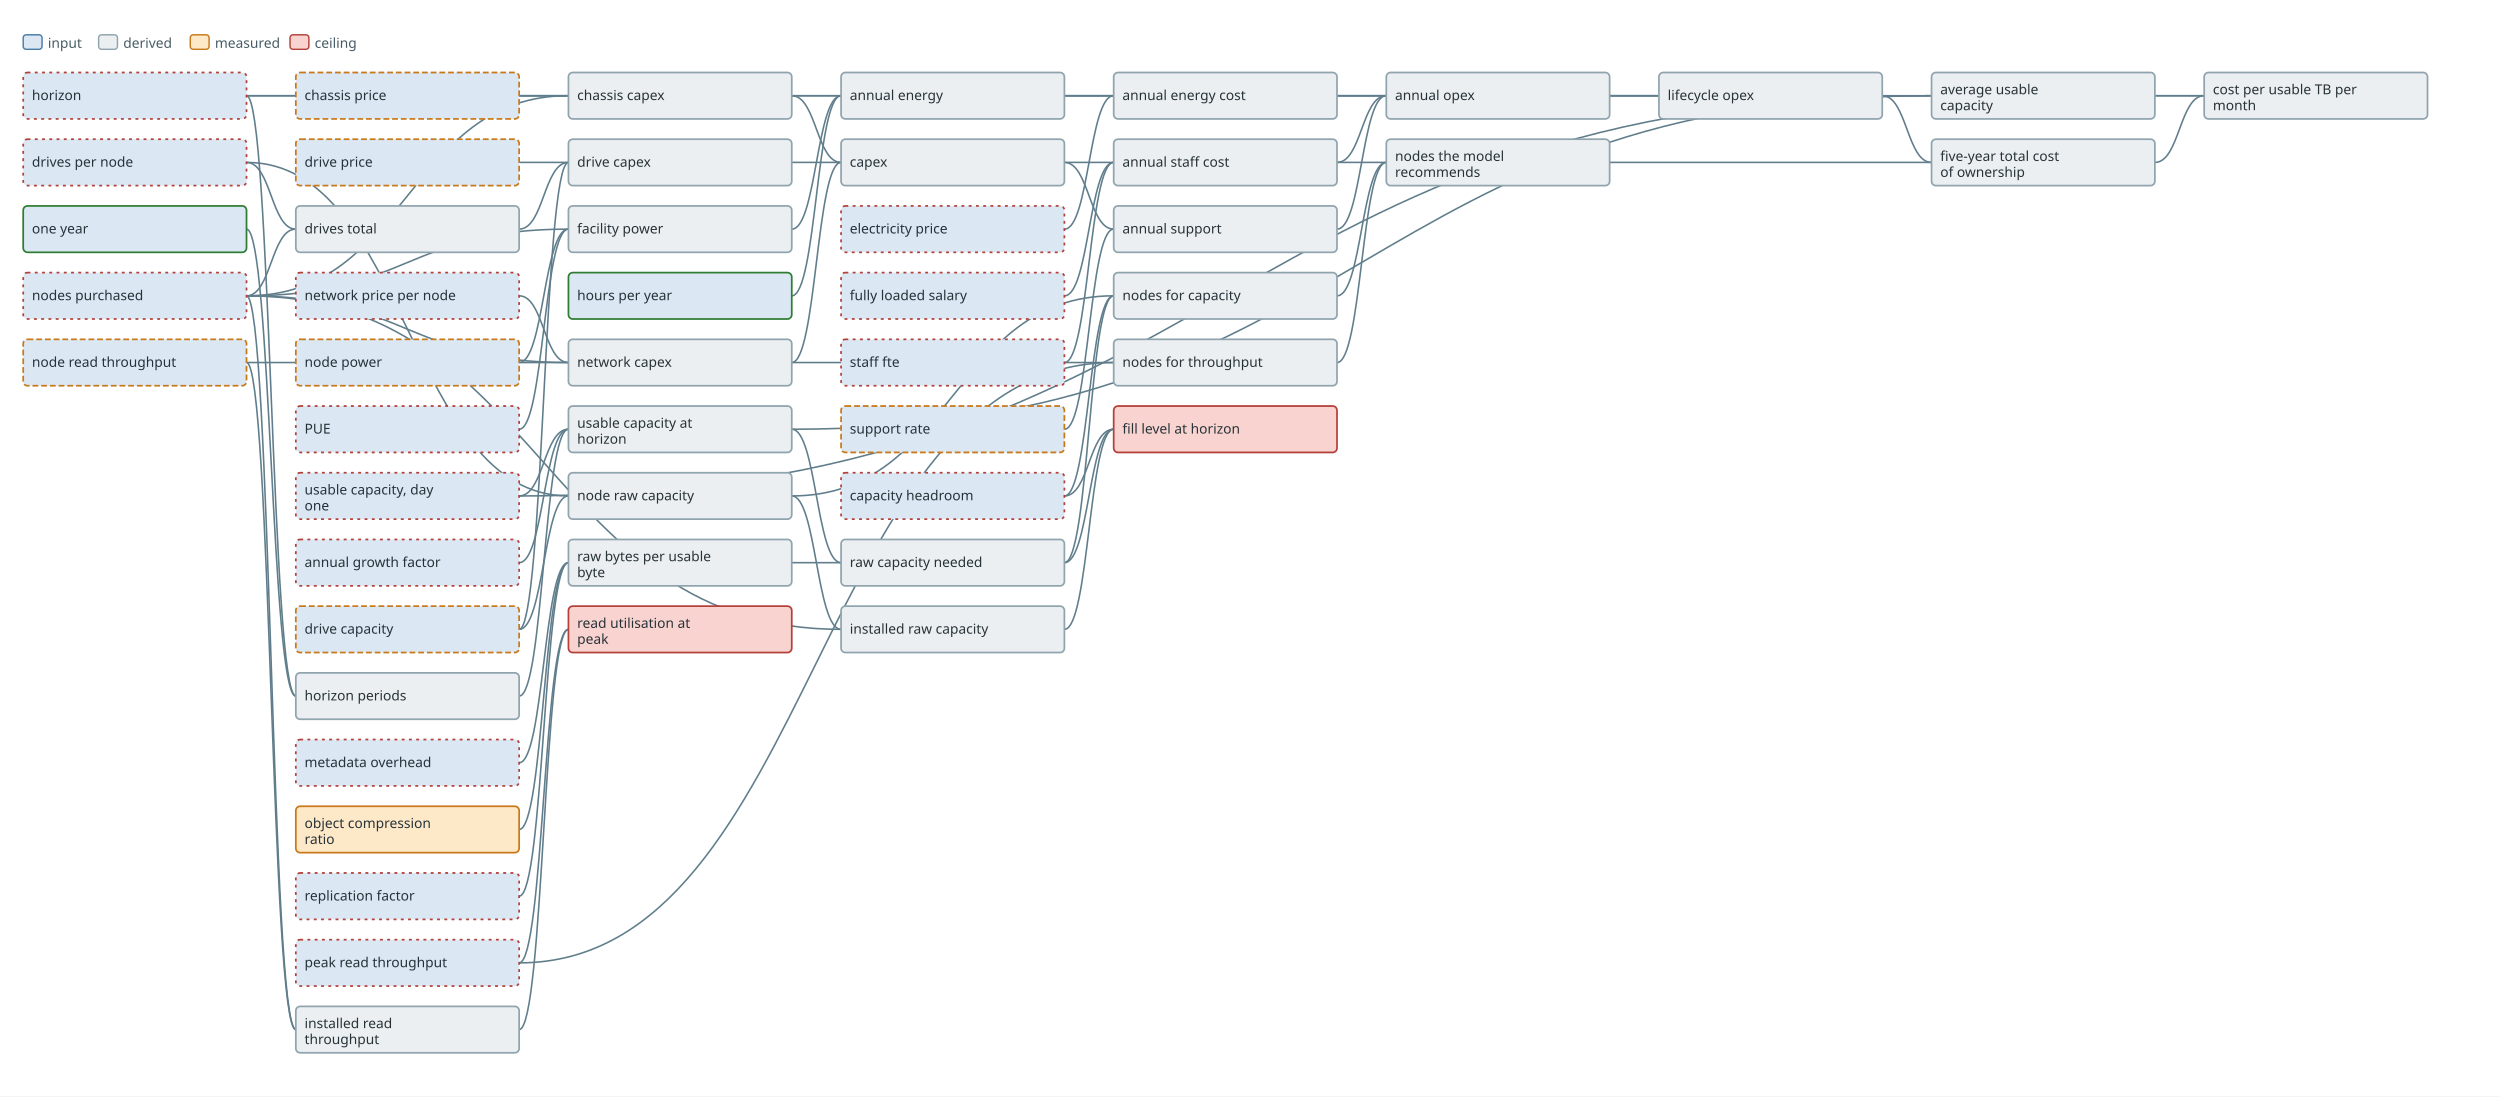
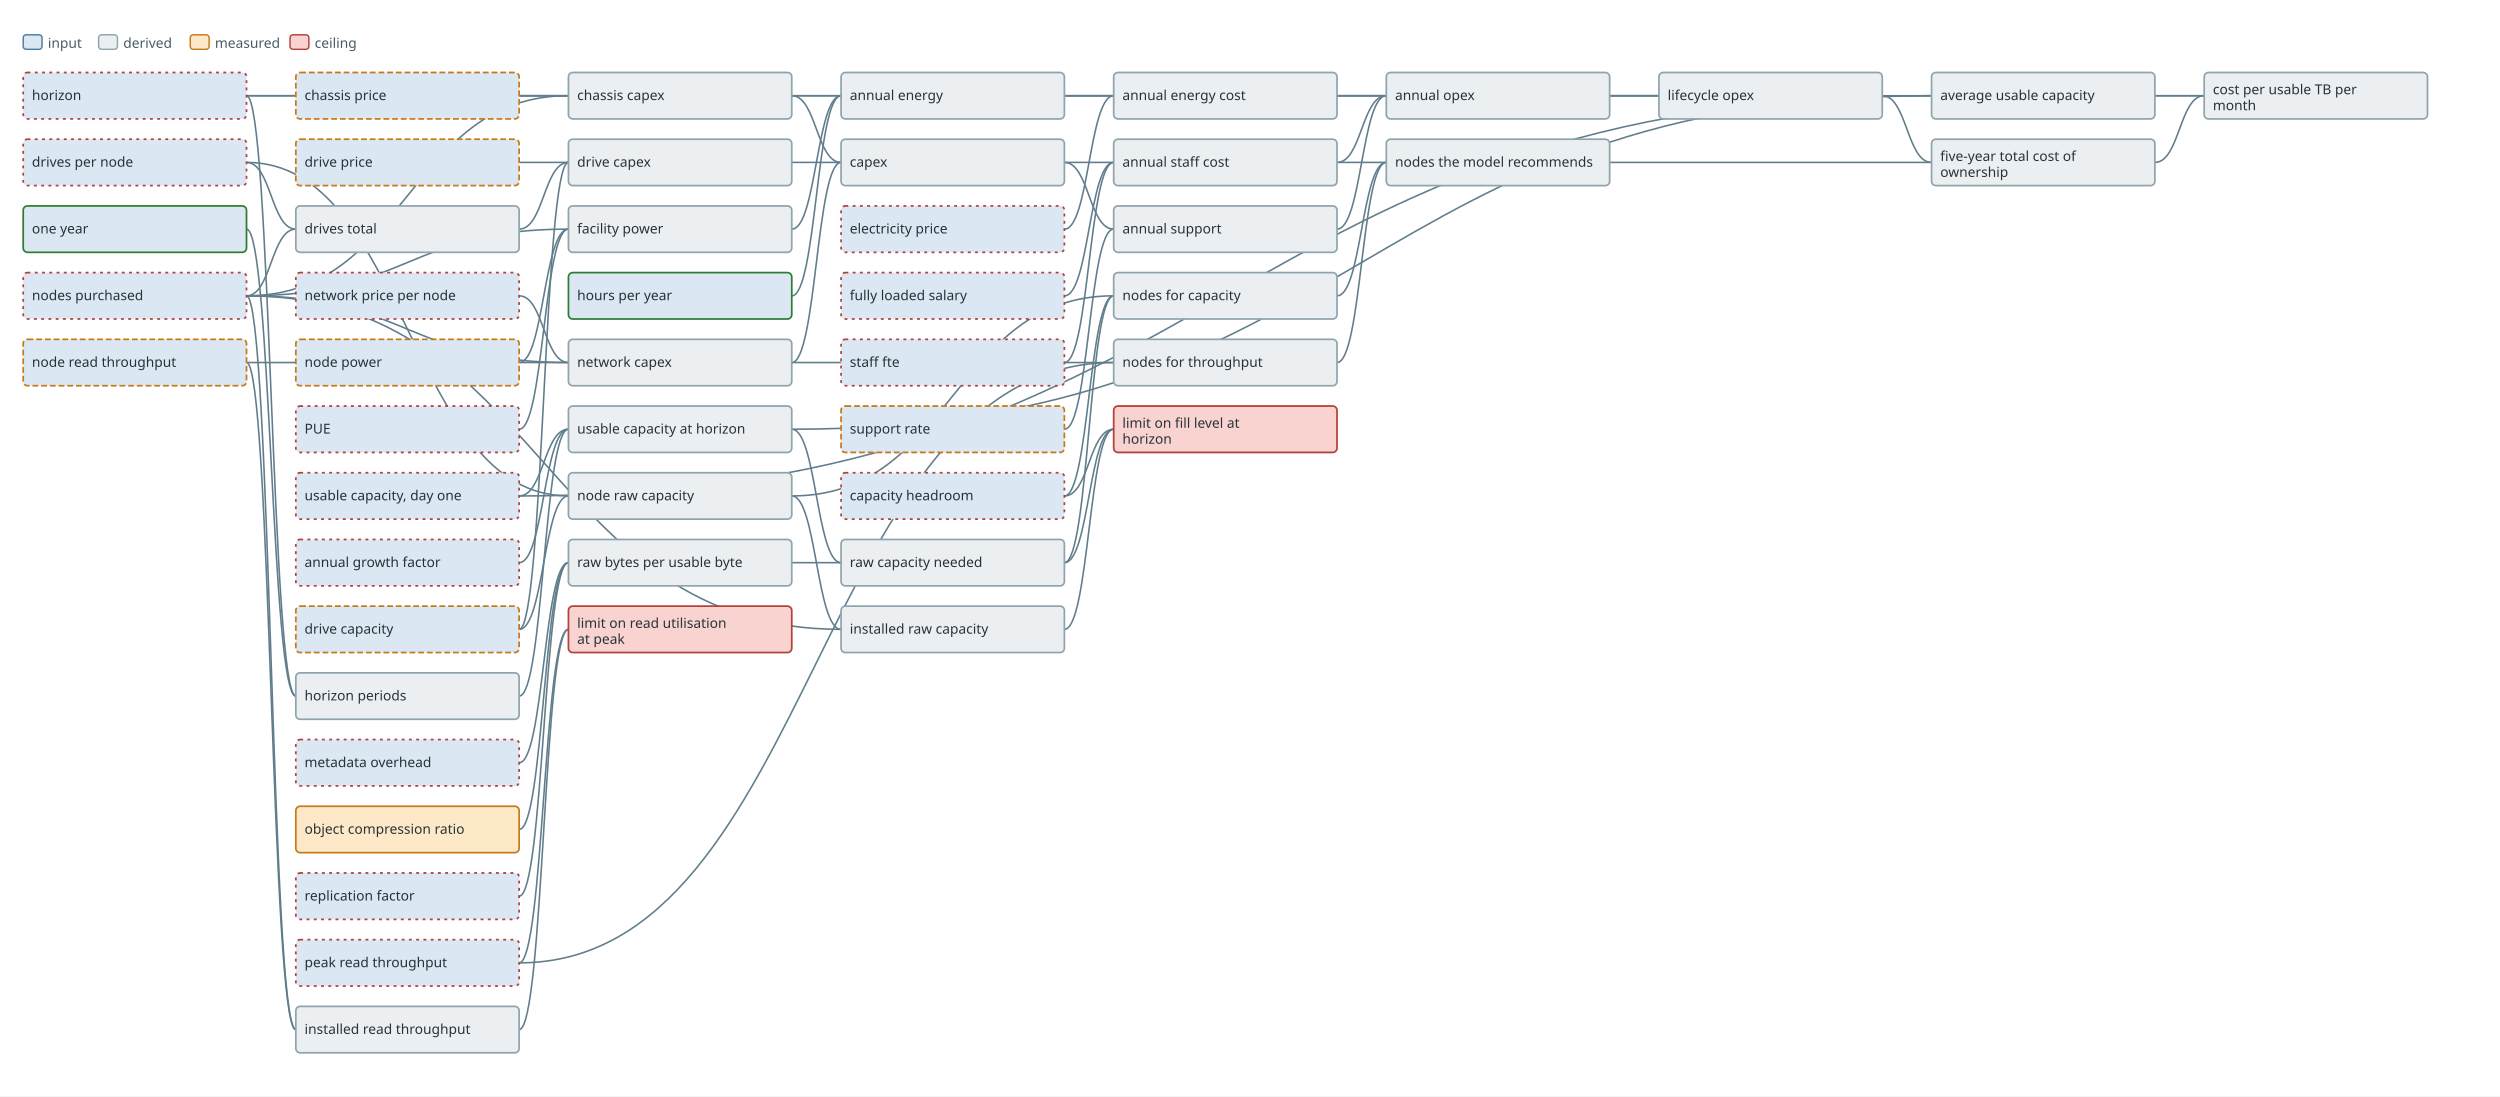
<svg xmlns="http://www.w3.org/2000/svg" viewBox="0 0 1724 756" width="1724" height="756" role="img" font-family="system-ui, sans-serif">
  <rect width="1724" height="756" fill="#ffffff" />
  <rect x="16.0" y="24" width="13" height="10" rx="2" fill="#dbe7f3" stroke="#4a7ba7" />
  <text x="33.0" y="33" font-size="9.5" fill="#455a64">input</text>
  <rect x="68.0" y="24" width="13" height="10" rx="2" fill="#eceff1" stroke="#90a4ae" />
  <text x="85.0" y="33" font-size="9.5" fill="#455a64">derived</text>
  <rect x="131.2" y="24" width="13" height="10" rx="2" fill="#fde8c8" stroke="#c8791a" />
  <text x="148.2" y="33" font-size="9.5" fill="#455a64">measured</text>
  <rect x="200.0" y="24" width="13" height="10" rx="2" fill="#f8d3d0" stroke="#b3413a" />
  <text x="217.0" y="33" font-size="9.5" fill="#455a64">ceiling</text>
  <path d="M546.0,158.0 C563.0,158.0 563.0,66.0 580.0,66.0" fill="none" stroke="#607d8b" stroke-width="1.1" />
  <path d="M546.0,204.0 C563.0,204.0 563.0,66.0 580.0,66.0" fill="none" stroke="#607d8b" stroke-width="1.1" />
  <path d="M734.0,66.0 C751.0,66.0 751.0,66.0 768.0,66.0" fill="none" stroke="#607d8b" stroke-width="1.1" />
  <path d="M734.0,158.0 C751.0,158.0 751.0,66.0 768.0,66.0" fill="none" stroke="#607d8b" stroke-width="1.1" />
  <path d="M922.0,66.0 C939.0,66.0 939.0,66.0 956.0,66.0" fill="none" stroke="#607d8b" stroke-width="1.1" />
  <path d="M922.0,112.0 C939.0,112.0 939.0,66.0 956.0,66.0" fill="none" stroke="#607d8b" stroke-width="1.1" />
  <path d="M922.0,158.0 C939.0,158.0 939.0,66.0 956.0,66.0" fill="none" stroke="#607d8b" stroke-width="1.1" />
  <path d="M734.0,204.0 C751.0,204.0 751.0,112.0 768.0,112.0" fill="none" stroke="#607d8b" stroke-width="1.1" />
  <path d="M734.0,250.0 C751.0,250.0 751.0,112.0 768.0,112.0" fill="none" stroke="#607d8b" stroke-width="1.1" />
  <path d="M734.0,112.0 C751.0,112.0 751.0,158.0 768.0,158.0" fill="none" stroke="#607d8b" stroke-width="1.1" />
  <path d="M734.0,296.0 C751.0,296.0 751.0,158.0 768.0,158.0" fill="none" stroke="#607d8b" stroke-width="1.1" />
  <path d="M546.0,296.0 C939.0,296.0 939.0,66.0 1332.0,66.0" fill="none" stroke="#607d8b" stroke-width="1.1" />
  <path d="M358.0,342.0 C845.0,342.0 845.0,66.0 1332.0,66.0" fill="none" stroke="#607d8b" stroke-width="1.1" />
  <path d="M546.0,66.0 C563.0,66.0 563.0,112.0 580.0,112.0" fill="none" stroke="#607d8b" stroke-width="1.1" />
  <path d="M546.0,112.0 C563.0,112.0 563.0,112.0 580.0,112.0" fill="none" stroke="#607d8b" stroke-width="1.1" />
  <path d="M546.0,250.0 C563.0,250.0 563.0,112.0 580.0,112.0" fill="none" stroke="#607d8b" stroke-width="1.1" />
  <path d="M358.0,66.0 C375.0,66.0 375.0,66.0 392.0,66.0" fill="none" stroke="#607d8b" stroke-width="1.1" />
  <path d="M170.0,204.0 C281.0,204.0 281.0,66.0 392.0,66.0" fill="none" stroke="#607d8b" stroke-width="1.1" />
  <path d="M1486.0,66.0 C1503.0,66.0 1503.0,66.0 1520.0,66.0" fill="none" stroke="#607d8b" stroke-width="1.1" />
  <path d="M170.0,66.0 C845.0,66.0 845.0,66.0 1520.0,66.0" fill="none" stroke="#607d8b" stroke-width="1.1" />
  <path d="M1486.0,112.0 C1503.0,112.0 1503.0,66.0 1520.0,66.0" fill="none" stroke="#607d8b" stroke-width="1.1" />
  <path d="M358.0,434.0 C375.0,434.0 375.0,112.0 392.0,112.0" fill="none" stroke="#607d8b" stroke-width="1.1" />
  <path d="M358.0,112.0 C375.0,112.0 375.0,112.0 392.0,112.0" fill="none" stroke="#607d8b" stroke-width="1.1" />
  <path d="M358.0,158.0 C375.0,158.0 375.0,112.0 392.0,112.0" fill="none" stroke="#607d8b" stroke-width="1.1" />
  <path d="M170.0,112.0 C187.0,112.0 187.0,158.0 204.0,158.0" fill="none" stroke="#607d8b" stroke-width="1.1" />
  <path d="M170.0,204.0 C187.0,204.0 187.0,158.0 204.0,158.0" fill="none" stroke="#607d8b" stroke-width="1.1" />
  <path d="M358.0,250.0 C375.0,250.0 375.0,158.0 392.0,158.0" fill="none" stroke="#607d8b" stroke-width="1.1" />
  <path d="M170.0,204.0 C281.0,204.0 281.0,158.0 392.0,158.0" fill="none" stroke="#607d8b" stroke-width="1.1" />
  <path d="M358.0,296.0 C375.0,296.0 375.0,158.0 392.0,158.0" fill="none" stroke="#607d8b" stroke-width="1.1" />
  <path d="M734.0,342.0 C751.0,342.0 751.0,296.0 768.0,296.0" fill="none" stroke="#607d8b" stroke-width="1.1" />
  <path d="M734.0,434.0 C751.0,434.0 751.0,296.0 768.0,296.0" fill="none" stroke="#607d8b" stroke-width="1.1" />
  <path d="M734.0,388.0 C751.0,388.0 751.0,296.0 768.0,296.0" fill="none" stroke="#607d8b" stroke-width="1.1" />
  <path d="M170.0,66.0 C187.0,66.0 187.0,480.0 204.0,480.0" fill="none" stroke="#607d8b" stroke-width="1.1" />
  <path d="M170.0,158.0 C187.0,158.0 187.0,480.0 204.0,480.0" fill="none" stroke="#607d8b" stroke-width="1.1" />
  <path d="M546.0,342.0 C563.0,342.0 563.0,434.0 580.0,434.0" fill="none" stroke="#607d8b" stroke-width="1.1" />
  <path d="M170.0,204.0 C375.0,204.0 375.0,434.0 580.0,434.0" fill="none" stroke="#607d8b" stroke-width="1.1" />
  <path d="M170.0,250.0 C187.0,250.0 187.0,710.0 204.0,710.0" fill="none" stroke="#607d8b" stroke-width="1.1" />
  <path d="M170.0,204.0 C187.0,204.0 187.0,710.0 204.0,710.0" fill="none" stroke="#607d8b" stroke-width="1.1" />
  <path d="M1110.0,66.0 C1127.0,66.0 1127.0,66.0 1144.0,66.0" fill="none" stroke="#607d8b" stroke-width="1.1" />
  <path d="M170.0,66.0 C657.0,66.0 657.0,66.0 1144.0,66.0" fill="none" stroke="#607d8b" stroke-width="1.1" />
  <path d="M358.0,204.0 C375.0,204.0 375.0,250.0 392.0,250.0" fill="none" stroke="#607d8b" stroke-width="1.1" />
  <path d="M170.0,204.0 C281.0,204.0 281.0,250.0 392.0,250.0" fill="none" stroke="#607d8b" stroke-width="1.1" />
  <path d="M358.0,434.0 C375.0,434.0 375.0,342.0 392.0,342.0" fill="none" stroke="#607d8b" stroke-width="1.1" />
  <path d="M170.0,112.0 C281.0,112.0 281.0,342.0 392.0,342.0" fill="none" stroke="#607d8b" stroke-width="1.1" />
  <path d="M734.0,342.0 C751.0,342.0 751.0,204.0 768.0,204.0" fill="none" stroke="#607d8b" stroke-width="1.1" />
  <path d="M546.0,342.0 C657.0,342.0 657.0,204.0 768.0,204.0" fill="none" stroke="#607d8b" stroke-width="1.1" />
  <path d="M734.0,388.0 C751.0,388.0 751.0,204.0 768.0,204.0" fill="none" stroke="#607d8b" stroke-width="1.1" />
  <path d="M170.0,250.0 C469.0,250.0 469.0,250.0 768.0,250.0" fill="none" stroke="#607d8b" stroke-width="1.1" />
  <path d="M358.0,664.0 C563.0,664.0 563.0,250.0 768.0,250.0" fill="none" stroke="#607d8b" stroke-width="1.1" />
  <path d="M922.0,204.0 C939.0,204.0 939.0,112.0 956.0,112.0" fill="none" stroke="#607d8b" stroke-width="1.1" />
  <path d="M922.0,250.0 C939.0,250.0 939.0,112.0 956.0,112.0" fill="none" stroke="#607d8b" stroke-width="1.1" />
  <path d="M546.0,388.0 C563.0,388.0 563.0,388.0 580.0,388.0" fill="none" stroke="#607d8b" stroke-width="1.1" />
  <path d="M546.0,296.0 C563.0,296.0 563.0,388.0 580.0,388.0" fill="none" stroke="#607d8b" stroke-width="1.1" />
  <path d="M358.0,526.0 C375.0,526.0 375.0,388.0 392.0,388.0" fill="none" stroke="#607d8b" stroke-width="1.1" />
  <path d="M358.0,572.0 C375.0,572.0 375.0,388.0 392.0,388.0" fill="none" stroke="#607d8b" stroke-width="1.1" />
  <path d="M358.0,618.0 C375.0,618.0 375.0,388.0 392.0,388.0" fill="none" stroke="#607d8b" stroke-width="1.1" />
  <path d="M358.0,710.0 C375.0,710.0 375.0,434.0 392.0,434.0" fill="none" stroke="#607d8b" stroke-width="1.1" />
  <path d="M358.0,664.0 C375.0,664.0 375.0,434.0 392.0,434.0" fill="none" stroke="#607d8b" stroke-width="1.1" />
  <path d="M734.0,112.0 C1033.0,112.0 1033.0,112.0 1332.0,112.0" fill="none" stroke="#607d8b" stroke-width="1.1" />
  <path d="M1298.0,66.0 C1315.0,66.0 1315.0,112.0 1332.0,112.0" fill="none" stroke="#607d8b" stroke-width="1.1" />
  <path d="M358.0,388.0 C375.0,388.0 375.0,296.0 392.0,296.0" fill="none" stroke="#607d8b" stroke-width="1.1" />
  <path d="M358.0,480.0 C375.0,480.0 375.0,296.0 392.0,296.0" fill="none" stroke="#607d8b" stroke-width="1.1" />
  <path d="M358.0,342.0 C375.0,342.0 375.0,296.0 392.0,296.0" fill="none" stroke="#607d8b" stroke-width="1.1" />
  <rect x="580" y="50" width="154" height="32" rx="3" fill="#eceff1" stroke="#90a4ae" stroke-width="1.2" />
  <text x="586" y="69" font-size="9.5" fill="#263238">annual energy</text>
  <rect x="768" y="50" width="154" height="32" rx="3" fill="#eceff1" stroke="#90a4ae" stroke-width="1.2" />
  <text x="774" y="69" font-size="9.5" fill="#263238">annual energy cost</text>
  <rect x="204" y="372" width="154" height="32" rx="3" fill="#dbe7f3" stroke="#b3413a" stroke-width="1.2" stroke-dasharray="2 3" />
  <text x="210" y="391" font-size="9.5" fill="#263238">annual growth factor</text>
  <rect x="956" y="50" width="154" height="32" rx="3" fill="#eceff1" stroke="#90a4ae" stroke-width="1.2" />
  <text x="962" y="69" font-size="9.5" fill="#263238">annual opex</text>
  <rect x="768" y="96" width="154" height="32" rx="3" fill="#eceff1" stroke="#90a4ae" stroke-width="1.2" />
  <text x="774" y="115" font-size="9.5" fill="#263238">annual staff cost</text>
  <rect x="768" y="142" width="154" height="32" rx="3" fill="#eceff1" stroke="#90a4ae" stroke-width="1.2" />
  <text x="774" y="161" font-size="9.5" fill="#263238">annual support</text>
  <rect x="1332" y="50" width="154" height="32" rx="3" fill="#eceff1" stroke="#90a4ae" stroke-width="1.2" />
-   <text x="1338" y="65" font-size="9.5" fill="#263238">average usable</text>
-   <text x="1338" y="76" font-size="9.5" fill="#263238">capacity</text>
+   <text x="1338" y="69" font-size="9.5" fill="#263238">average usable capacity</text>
  <rect x="580" y="326" width="154" height="32" rx="3" fill="#dbe7f3" stroke="#b3413a" stroke-width="1.2" stroke-dasharray="2 3" />
  <text x="586" y="345" font-size="9.5" fill="#263238">capacity headroom</text>
  <rect x="580" y="96" width="154" height="32" rx="3" fill="#eceff1" stroke="#90a4ae" stroke-width="1.2" />
  <text x="586" y="115" font-size="9.5" fill="#263238">capex</text>
  <rect x="392" y="50" width="154" height="32" rx="3" fill="#eceff1" stroke="#90a4ae" stroke-width="1.2" />
  <text x="398" y="69" font-size="9.5" fill="#263238">chassis capex</text>
  <rect x="204" y="50" width="154" height="32" rx="3" fill="#dbe7f3" stroke="#c8791a" stroke-width="1.2" stroke-dasharray="4 2" />
  <text x="210" y="69" font-size="9.5" fill="#263238">chassis price</text>
  <rect x="1520" y="50" width="154" height="32" rx="3" fill="#eceff1" stroke="#90a4ae" stroke-width="1.2" />
  <text x="1526" y="65" font-size="9.5" fill="#263238">cost per usable TB per</text>
  <text x="1526" y="76" font-size="9.5" fill="#263238">month</text>
  <rect x="204" y="418" width="154" height="32" rx="3" fill="#dbe7f3" stroke="#c8791a" stroke-width="1.2" stroke-dasharray="4 2" />
  <text x="210" y="437" font-size="9.5" fill="#263238">drive capacity</text>
  <rect x="392" y="96" width="154" height="32" rx="3" fill="#eceff1" stroke="#90a4ae" stroke-width="1.2" />
  <text x="398" y="115" font-size="9.5" fill="#263238">drive capex</text>
  <rect x="204" y="96" width="154" height="32" rx="3" fill="#dbe7f3" stroke="#c8791a" stroke-width="1.2" stroke-dasharray="4 2" />
  <text x="210" y="115" font-size="9.5" fill="#263238">drive price</text>
  <rect x="16" y="96" width="154" height="32" rx="3" fill="#dbe7f3" stroke="#b3413a" stroke-width="1.2" stroke-dasharray="2 3" />
  <text x="22" y="115" font-size="9.5" fill="#263238">drives per node</text>
  <rect x="204" y="142" width="154" height="32" rx="3" fill="#eceff1" stroke="#90a4ae" stroke-width="1.2" />
  <text x="210" y="161" font-size="9.5" fill="#263238">drives total</text>
  <rect x="580" y="142" width="154" height="32" rx="3" fill="#dbe7f3" stroke="#b3413a" stroke-width="1.2" stroke-dasharray="2 3" />
  <text x="586" y="161" font-size="9.5" fill="#263238">electricity price</text>
  <rect x="392" y="142" width="154" height="32" rx="3" fill="#eceff1" stroke="#90a4ae" stroke-width="1.2" />
  <text x="398" y="161" font-size="9.5" fill="#263238">facility power</text>
  <rect x="768" y="280" width="154" height="32" rx="3" fill="#f8d3d0" stroke="#b3413a" stroke-width="1.2" />
-   <text x="774" y="299" font-size="9.5" fill="#263238">fill level at horizon</text>
+   <text x="774" y="295" font-size="9.5" fill="#263238">limit on fill level at</text>
+   <text x="774" y="306" font-size="9.5" fill="#263238">horizon</text>
  <rect x="580" y="188" width="154" height="32" rx="3" fill="#dbe7f3" stroke="#b3413a" stroke-width="1.2" stroke-dasharray="2 3" />
  <text x="586" y="207" font-size="9.5" fill="#263238">fully loaded salary</text>
  <rect x="16" y="50" width="154" height="32" rx="3" fill="#dbe7f3" stroke="#b3413a" stroke-width="1.2" stroke-dasharray="2 3" />
  <text x="22" y="69" font-size="9.5" fill="#263238">horizon</text>
  <rect x="204" y="464" width="154" height="32" rx="3" fill="#eceff1" stroke="#90a4ae" stroke-width="1.2" />
  <text x="210" y="483" font-size="9.5" fill="#263238">horizon periods</text>
  <rect x="392" y="188" width="154" height="32" rx="3" fill="#dbe7f3" stroke="#2e7d32" stroke-width="1.2" />
  <text x="398" y="207" font-size="9.5" fill="#263238">hours per year</text>
  <rect x="580" y="418" width="154" height="32" rx="3" fill="#eceff1" stroke="#90a4ae" stroke-width="1.2" />
  <text x="586" y="437" font-size="9.5" fill="#263238">installed raw capacity</text>
  <rect x="204" y="694" width="154" height="32" rx="3" fill="#eceff1" stroke="#90a4ae" stroke-width="1.2" />
-   <text x="210" y="709" font-size="9.5" fill="#263238">installed read</text>
-   <text x="210" y="720" font-size="9.5" fill="#263238">throughput</text>
+   <text x="210" y="713" font-size="9.5" fill="#263238">installed read throughput</text>
  <rect x="1144" y="50" width="154" height="32" rx="3" fill="#eceff1" stroke="#90a4ae" stroke-width="1.2" />
  <text x="1150" y="69" font-size="9.5" fill="#263238">lifecycle opex</text>
  <rect x="204" y="510" width="154" height="32" rx="3" fill="#dbe7f3" stroke="#b3413a" stroke-width="1.2" stroke-dasharray="2 3" />
  <text x="210" y="529" font-size="9.5" fill="#263238">metadata overhead</text>
  <rect x="392" y="234" width="154" height="32" rx="3" fill="#eceff1" stroke="#90a4ae" stroke-width="1.2" />
  <text x="398" y="253" font-size="9.5" fill="#263238">network capex</text>
  <rect x="204" y="188" width="154" height="32" rx="3" fill="#dbe7f3" stroke="#b3413a" stroke-width="1.2" stroke-dasharray="2 3" />
  <text x="210" y="207" font-size="9.5" fill="#263238">network price per node</text>
  <rect x="204" y="234" width="154" height="32" rx="3" fill="#dbe7f3" stroke="#c8791a" stroke-width="1.2" stroke-dasharray="4 2" />
  <text x="210" y="253" font-size="9.5" fill="#263238">node power</text>
  <rect x="392" y="326" width="154" height="32" rx="3" fill="#eceff1" stroke="#90a4ae" stroke-width="1.2" />
  <text x="398" y="345" font-size="9.5" fill="#263238">node raw capacity</text>
  <rect x="16" y="234" width="154" height="32" rx="3" fill="#dbe7f3" stroke="#c8791a" stroke-width="1.2" stroke-dasharray="4 2" />
  <text x="22" y="253" font-size="9.5" fill="#263238">node read throughput</text>
  <rect x="768" y="188" width="154" height="32" rx="3" fill="#eceff1" stroke="#90a4ae" stroke-width="1.2" />
  <text x="774" y="207" font-size="9.5" fill="#263238">nodes for capacity</text>
  <rect x="768" y="234" width="154" height="32" rx="3" fill="#eceff1" stroke="#90a4ae" stroke-width="1.2" />
  <text x="774" y="253" font-size="9.5" fill="#263238">nodes for throughput</text>
  <rect x="16" y="188" width="154" height="32" rx="3" fill="#dbe7f3" stroke="#b3413a" stroke-width="1.2" stroke-dasharray="2 3" />
  <text x="22" y="207" font-size="9.5" fill="#263238">nodes purchased</text>
  <rect x="956" y="96" width="154" height="32" rx="3" fill="#eceff1" stroke="#90a4ae" stroke-width="1.2" />
-   <text x="962" y="111" font-size="9.5" fill="#263238">nodes the model</text>
-   <text x="962" y="122" font-size="9.5" fill="#263238">recommends</text>
+   <text x="962" y="115" font-size="9.5" fill="#263238">nodes the model recommends</text>
  <rect x="204" y="556" width="154" height="32" rx="3" fill="#fde8c8" stroke="#c8791a" stroke-width="1.2" />
-   <text x="210" y="571" font-size="9.5" fill="#263238">object compression</text>
-   <text x="210" y="582" font-size="9.5" fill="#263238">ratio</text>
+   <text x="210" y="575" font-size="9.5" fill="#263238">object compression ratio</text>
  <rect x="16" y="142" width="154" height="32" rx="3" fill="#dbe7f3" stroke="#2e7d32" stroke-width="1.2" />
  <text x="22" y="161" font-size="9.5" fill="#263238">one year</text>
  <rect x="204" y="648" width="154" height="32" rx="3" fill="#dbe7f3" stroke="#b3413a" stroke-width="1.2" stroke-dasharray="2 3" />
  <text x="210" y="667" font-size="9.5" fill="#263238">peak read throughput</text>
  <rect x="204" y="280" width="154" height="32" rx="3" fill="#dbe7f3" stroke="#b3413a" stroke-width="1.2" stroke-dasharray="2 3" />
  <text x="210" y="299" font-size="9.5" fill="#263238">PUE</text>
  <rect x="580" y="372" width="154" height="32" rx="3" fill="#eceff1" stroke="#90a4ae" stroke-width="1.2" />
  <text x="586" y="391" font-size="9.5" fill="#263238">raw capacity needed</text>
  <rect x="392" y="372" width="154" height="32" rx="3" fill="#eceff1" stroke="#90a4ae" stroke-width="1.2" />
-   <text x="398" y="387" font-size="9.5" fill="#263238">raw bytes per usable</text>
-   <text x="398" y="398" font-size="9.5" fill="#263238">byte</text>
+   <text x="398" y="391" font-size="9.5" fill="#263238">raw bytes per usable byte</text>
  <rect x="392" y="418" width="154" height="32" rx="3" fill="#f8d3d0" stroke="#b3413a" stroke-width="1.2" />
-   <text x="398" y="433" font-size="9.5" fill="#263238">read utilisation at</text>
-   <text x="398" y="444" font-size="9.5" fill="#263238">peak</text>
+   <text x="398" y="433" font-size="9.5" fill="#263238">limit on read utilisation</text>
+   <text x="398" y="444" font-size="9.5" fill="#263238">at peak</text>
  <rect x="204" y="602" width="154" height="32" rx="3" fill="#dbe7f3" stroke="#b3413a" stroke-width="1.2" stroke-dasharray="2 3" />
  <text x="210" y="621" font-size="9.5" fill="#263238">replication factor</text>
  <rect x="580" y="234" width="154" height="32" rx="3" fill="#dbe7f3" stroke="#b3413a" stroke-width="1.2" stroke-dasharray="2 3" />
  <text x="586" y="253" font-size="9.5" fill="#263238">staff fte</text>
  <rect x="580" y="280" width="154" height="32" rx="3" fill="#dbe7f3" stroke="#c8791a" stroke-width="1.2" stroke-dasharray="4 2" />
  <text x="586" y="299" font-size="9.5" fill="#263238">support rate</text>
  <rect x="1332" y="96" width="154" height="32" rx="3" fill="#eceff1" stroke="#90a4ae" stroke-width="1.2" />
-   <text x="1338" y="111" font-size="9.5" fill="#263238">five-year total cost</text>
-   <text x="1338" y="122" font-size="9.5" fill="#263238">of ownership</text>
+   <text x="1338" y="111" font-size="9.5" fill="#263238">five-year total cost of</text>
+   <text x="1338" y="122" font-size="9.5" fill="#263238">ownership</text>
  <rect x="392" y="280" width="154" height="32" rx="3" fill="#eceff1" stroke="#90a4ae" stroke-width="1.2" />
-   <text x="398" y="295" font-size="9.5" fill="#263238">usable capacity at</text>
-   <text x="398" y="306" font-size="9.5" fill="#263238">horizon</text>
+   <text x="398" y="299" font-size="9.5" fill="#263238">usable capacity at horizon</text>
  <rect x="204" y="326" width="154" height="32" rx="3" fill="#dbe7f3" stroke="#b3413a" stroke-width="1.2" stroke-dasharray="2 3" />
-   <text x="210" y="341" font-size="9.5" fill="#263238">usable capacity, day</text>
-   <text x="210" y="352" font-size="9.5" fill="#263238">one</text>
+   <text x="210" y="345" font-size="9.5" fill="#263238">usable capacity, day one</text>
</svg>
